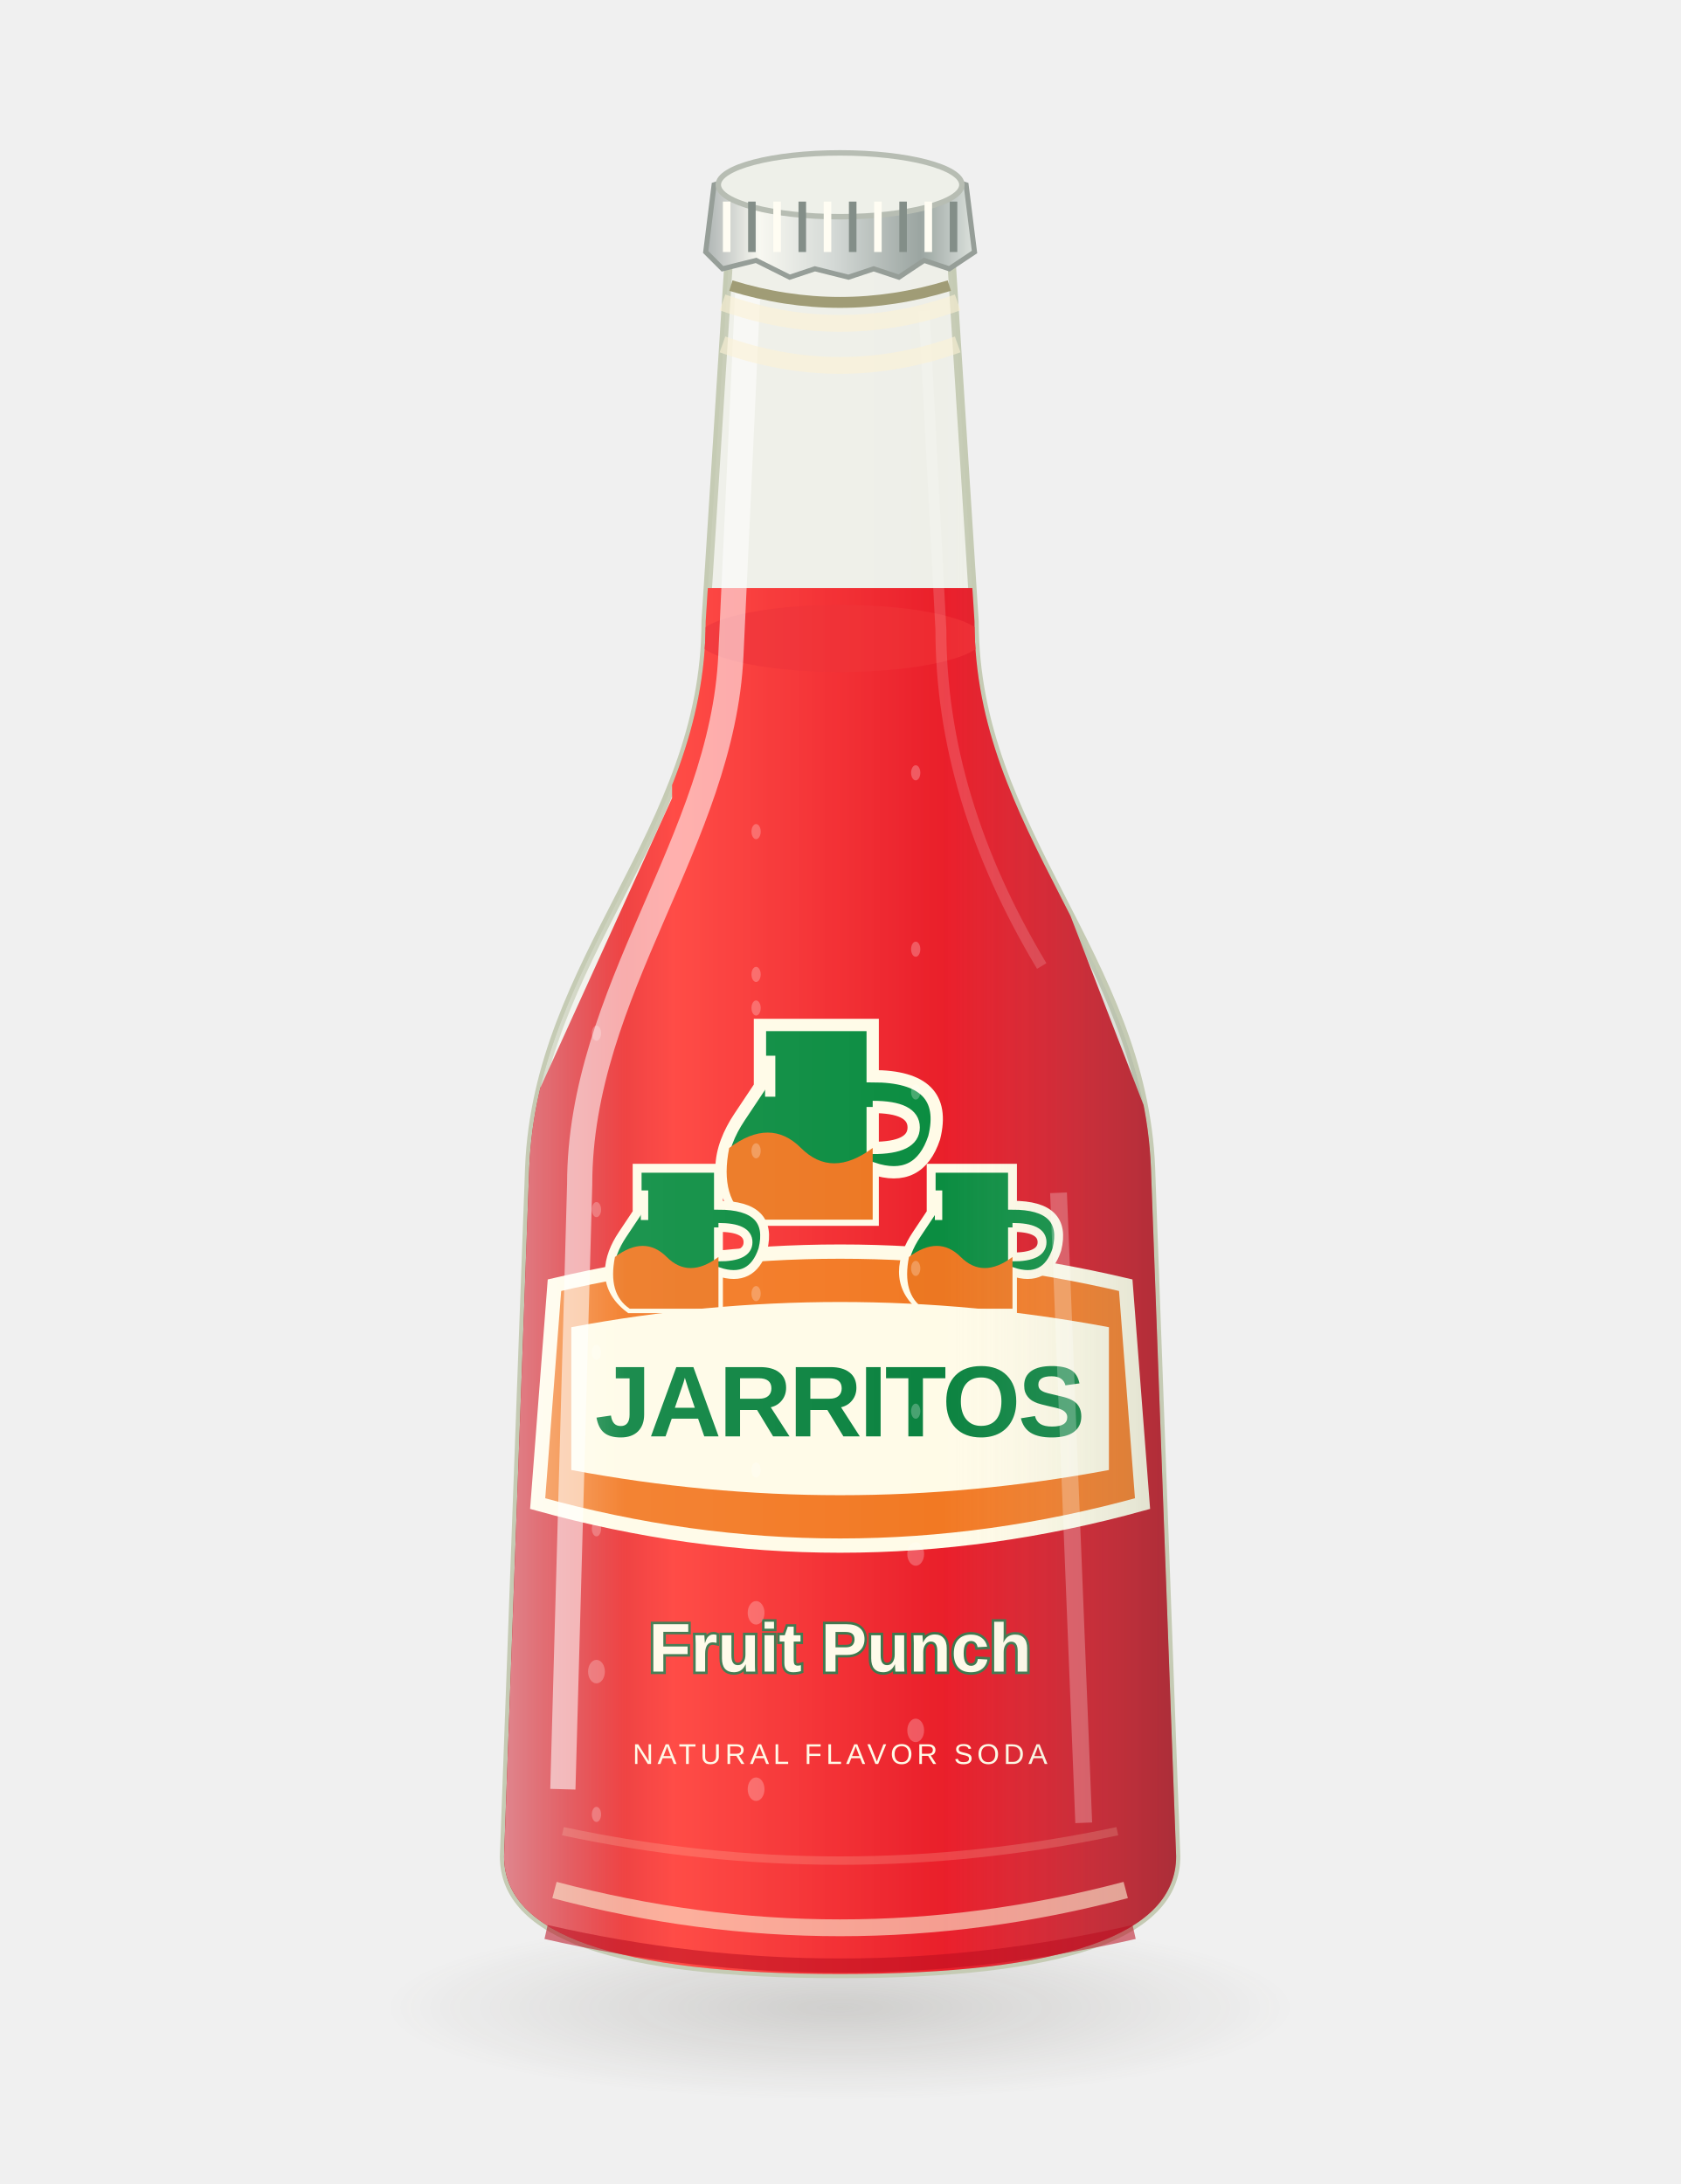
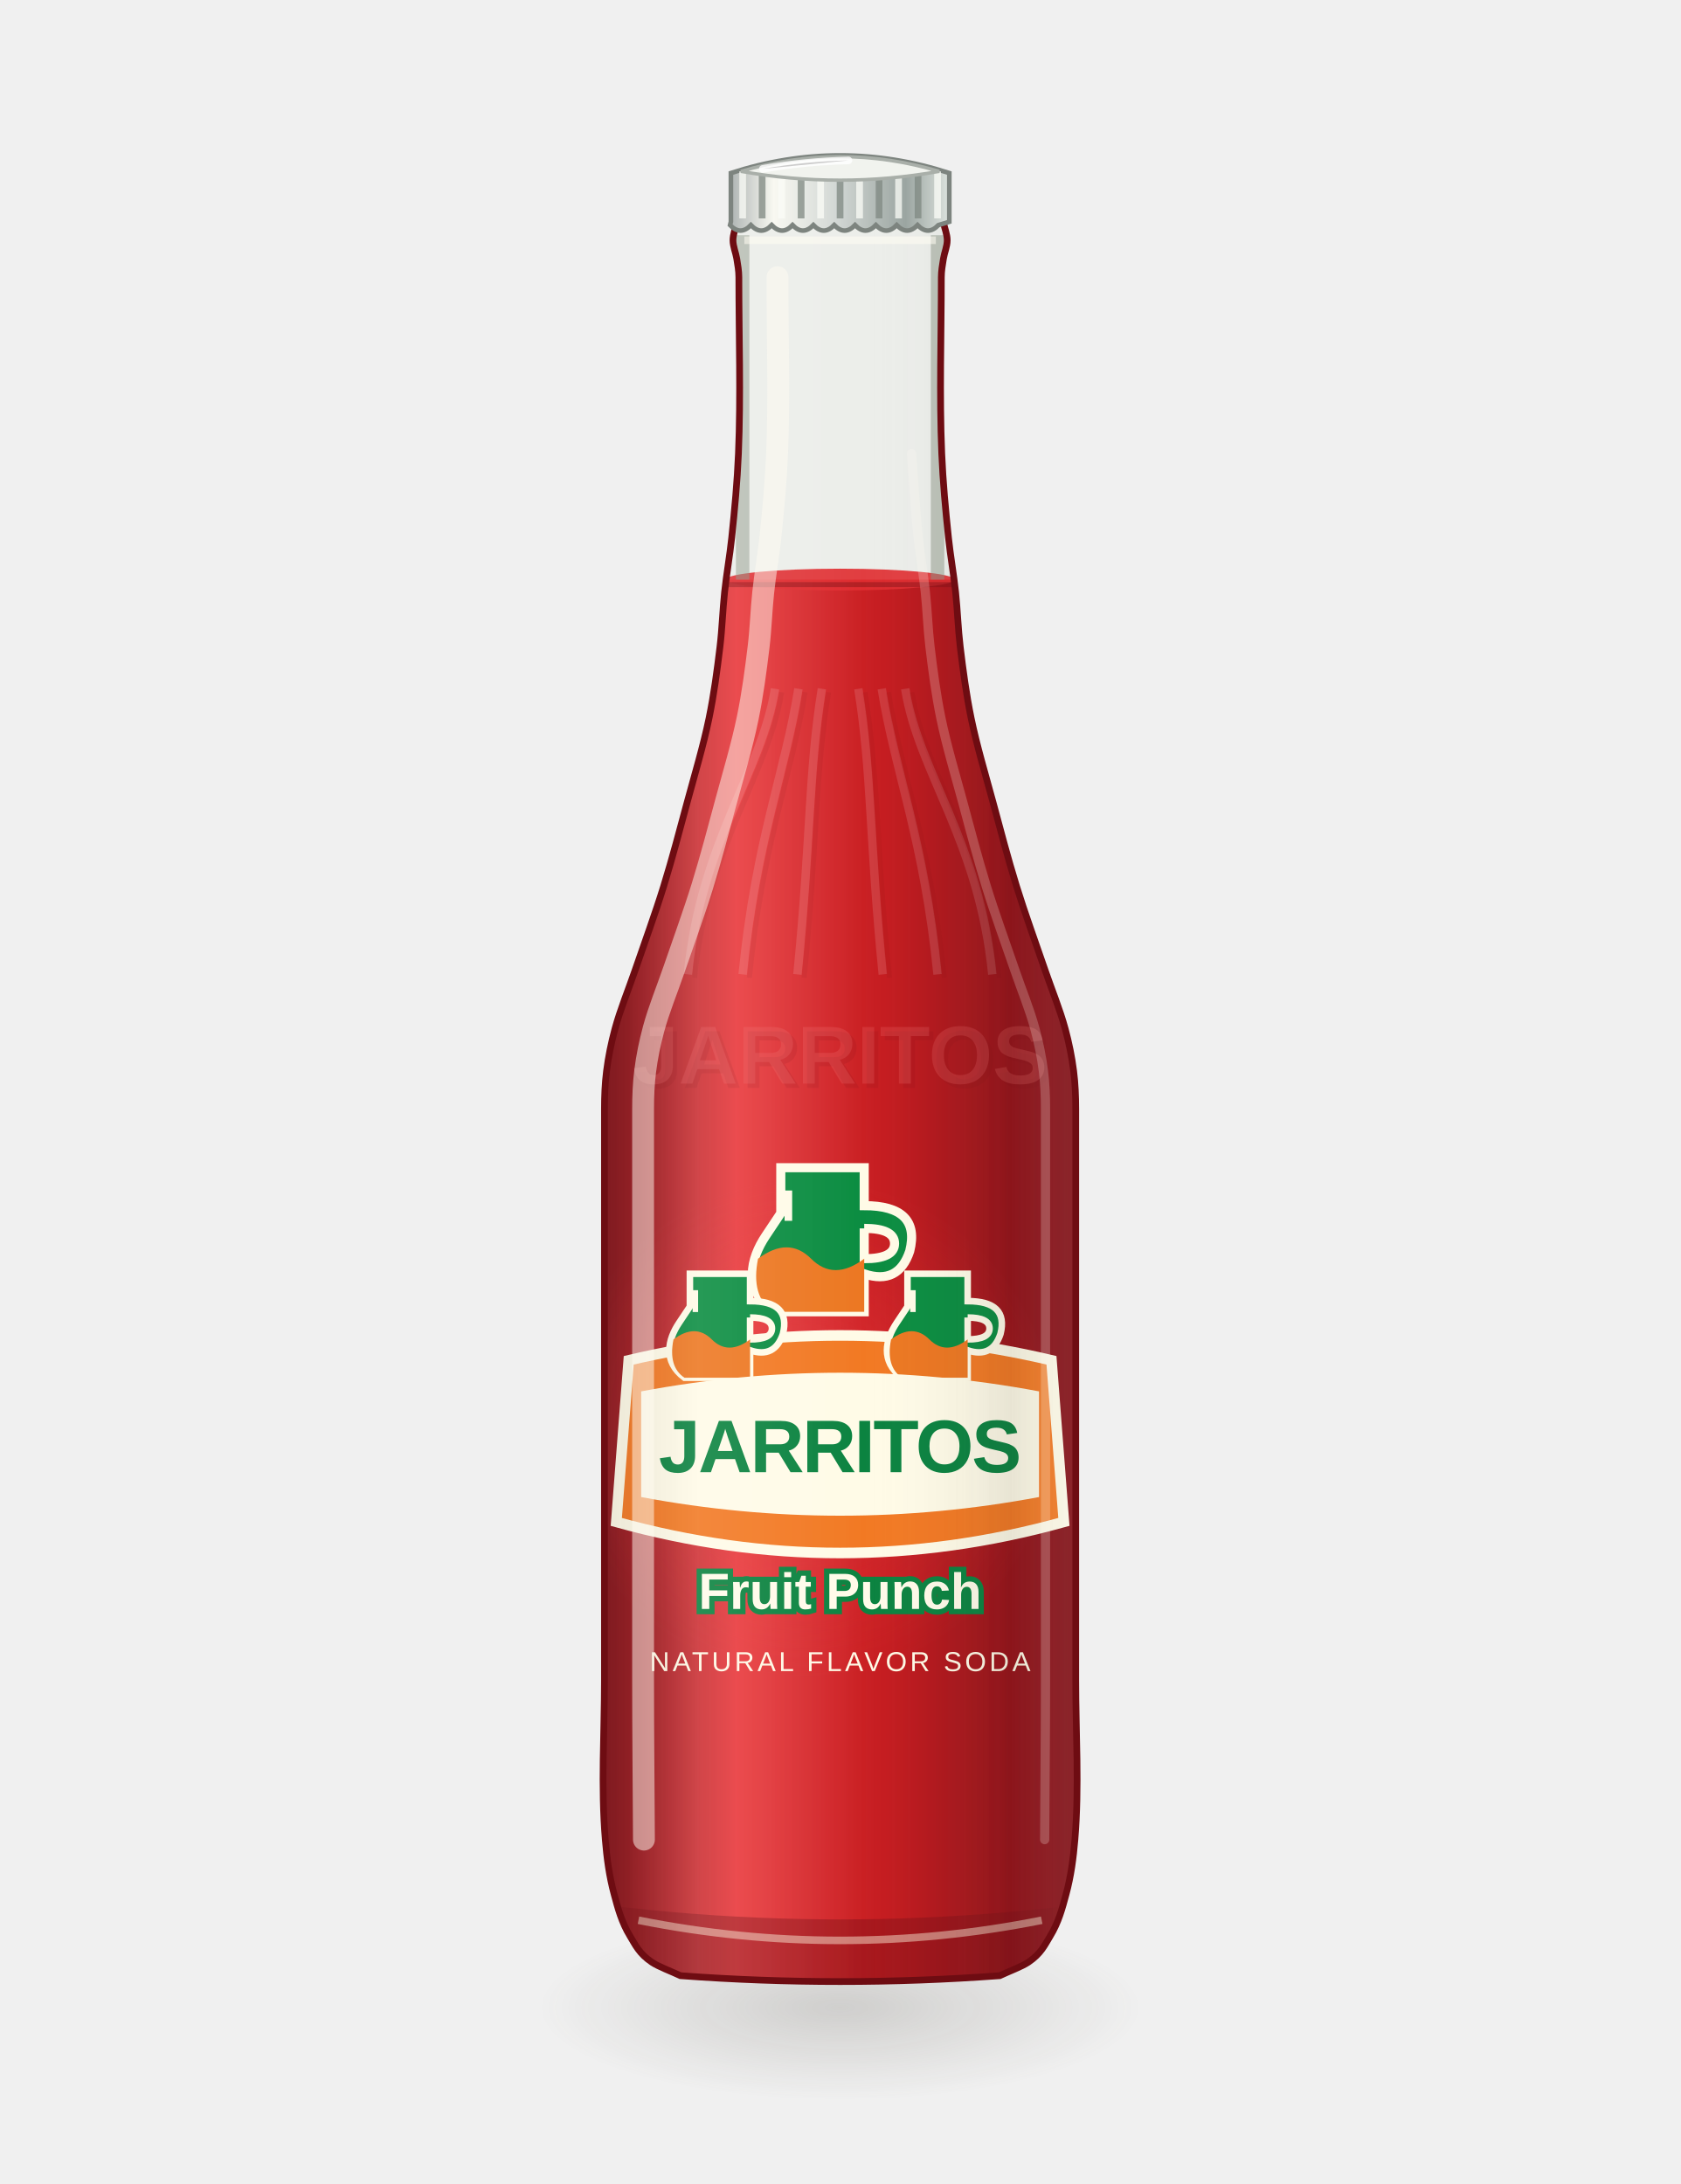
<svg xmlns="http://www.w3.org/2000/svg" viewBox="0 0 200 260" role="img" aria-labelledby="bev-jarritos-fruit-punch-title">
  <defs>
    <linearGradient id="bev-jarritos-fruit-punch-metal">
      <stop stop-color="#aeb4b3" />
      <stop offset=".2" stop-color="#f8f8f1" />
      <stop offset=".48" stop-color="#d3d8d5" />
      <stop offset=".8" stop-color="#9ba5a1" />
      <stop offset="1" stop-color="#dce2dd" />
    </linearGradient>
    <linearGradient id="bev-jarritos-fruit-punch-glass">
      <stop stop-color="#fff" stop-opacity=".65" />
      <stop offset=".18" stop-color="#fff" stop-opacity=".12" />
      <stop offset=".65" stop-color="#fff" stop-opacity=".02" />
      <stop offset="1" stop-color="#75867c" stop-opacity=".35" />
    </linearGradient>
    <linearGradient id="bev-jarritos-fruit-punch-shade">
      <stop stop-color="#000" stop-opacity=".12" />
      <stop offset=".2" stop-color="#fff" stop-opacity=".16" />
      <stop offset=".55" stop-color="#fff" stop-opacity="0" />
      <stop offset=".86" stop-color="#000" stop-opacity=".14" />
      <stop offset="1" stop-color="#fff" stop-opacity=".09" />
    </linearGradient>
    <radialGradient id="bev-jarritos-fruit-punch-shadow">
      <stop stop-color="#3c372d" stop-opacity=".18" />
      <stop offset="1" stop-color="#3c372d" stop-opacity="0" />
    </radialGradient>
-     <clipPath id="bev-jarritos-fruit-punch-bodyclip">
-       <path d="M87 27h26l3 47c0 25 20 40 21 65l3 82q0 14-40 14t-40-14l3-82c1-25 21-40 21-65Z" />
+     <clipPath id="bev-jarritos-fruit-punch-bottleclip">
+       <path d="M87.7 26.5H112.3C112.45 27.2 112.75 27.9 112.75 28.6C112.75 29.33 112.42 30.07 112.3 30.8C112.18 31.53 112.05 32.27 112.05 33C112.05 40 111.81 47 112.1 54C112.24 57.33 112.55 60.67 112.9 64C113.13 66.17 113.52 68.33 113.75 70.5C113.98 72.67 114.04 74.83 114.3 77C114.64 79.83 115.02 82.67 115.6 85.5C116.29 88.83 117.3 92.17 118.2 95.5C119.1 98.83 119.97 102.17 121 105.5C122.03 108.83 123.26 112.17 124.4 115.5C125.2 117.83 126.17 120.17 126.8 122.5C127.25 124.17 127.59 125.83 127.8 127.5C127.99 129 128.05 130.5 128.05 132C128.05 138 128.05 144 128.05 150C128.05 166.67 128.05 183.33 128.05 200C128.05 206.33 128.48 212.67 127.95 219C127.77 221.17 127.49 223.33 126.9 225.5C126.45 227.17 126.02 228.83 125 230.5C124.37 231.53 123.93 232.57 122.4 233.6C121.61 234.13 120.13 234.67 119 235.2Q100 236.6 81 235.2C79.87 234.67 78.39 234.13 77.6 233.6C76.07 232.57 75.63 231.53 75 230.5C73.98 228.83 73.55 227.17 73.1 225.5C72.51 223.33 72.23 221.17 72.05 219C71.52 212.67 71.95 206.33 71.95 200C71.95 183.33 71.95 166.67 71.95 150C71.95 144 71.95 138 71.95 132C71.95 130.5 72.01 129 72.2 127.5C72.41 125.83 72.75 124.17 73.2 122.5C73.83 120.17 74.8 117.83 75.6 115.5C76.74 112.17 77.97 108.83 79 105.5C80.03 102.17 80.9 98.83 81.8 95.5C82.7 92.17 83.71 88.83 84.4 85.5C84.98 82.67 85.36 79.83 85.7 77C85.96 74.83 86.02 72.67 86.25 70.5C86.48 68.33 86.87 66.17 87.1 64C87.45 60.67 87.76 57.33 87.9 54C88.19 47 87.95 40 87.95 33C87.95 32.27 87.82 31.53 87.7 30.8C87.58 30.07 87.25 29.33 87.25 28.6C87.25 27.9 87.55 27.2 87.7 26.5Z" />
    </clipPath>
-     <linearGradient id="bev-jarritos-fruit-punch-soda">
-       <stop stop-color="#b90d1f" />
-       <stop offset=".27" stop-color="#ff3d37" />
-       <stop offset=".65" stop-color="#e91b27" />
-       <stop offset="1" stop-color="#b90d1f" />
+     <linearGradient id="bev-jarritos-fruit-punch-liquid" x1="72" x2="128" gradientUnits="userSpaceOnUse">
+       <stop stop-color="#7f0b12" />
+       <stop offset=".28" stop-color="#e8383b" />
+       <stop offset=".6" stop-color="#c3171b" />
+       <stop offset="1" stop-color="#7f0b12" />
    </linearGradient>
+     <radialGradient id="bev-jarritos-fruit-punch-core" cx="96" cy="170" r="30" gradientUnits="userSpaceOnUse">
+       <stop stop-color="#e8383b" stop-opacity=".5" />
+       <stop offset="1" stop-color="#e8383b" stop-opacity="0" />
+     </radialGradient>
  </defs>
-   <ellipse cx="100" cy="239" rx="54" ry="11" fill="url(#bev-jarritos-fruit-punch-shadow)" />
-   <path d="M87 27h26l3 47c0 25 20 40 21 65l3 82q0 14-40 14t-40-14l3-82c1-25 21-40 21-65Z" fill="#e7ead4" fill-opacity=".32" stroke="#c5cbb4" stroke-width="1" />
-   <g clip-path="url(#bev-jarritos-fruit-punch-bodyclip)">
-     <path d="M80 70h42v25l17 44 4 101H57l3-101 20-44Z" fill="url(#bev-jarritos-fruit-punch-soda)" />
-     <ellipse cx="100" cy="76" rx="17" ry="4" fill="#ef2a30" opacity=".8" />
-     <path d="M66 153q34-8 68 0l2 26q-36 10-72 0Z" fill="#f27720" stroke="#fffbe7" stroke-width="1.7" />
-     <g transform="translate(99 133) scale(1.22)">
-       <path d="M-7-9H4v5c5 0 7 2 6 6-1 3-3 4-6 3v5H-8c-4-3-3-7-1-10l2-3Z M4-1v4q4 0 4-2t-4-2" fill="#078b3e" fill-rule="evenodd" stroke="#fffbe7" stroke-width="1.2" />
-       <path d="M-10 3q4-3 7 0t7 0v7H-8q-3-2-2-7Z" fill="#ec751e" />
-       <path d="M-6-6v4" stroke="#fffbe7" stroke-width="1" />
+   <ellipse cx="100" cy="239" rx="36" ry="11" fill="url(#bev-jarritos-fruit-punch-shadow)" />
+   <path d="M87.7 26.5H112.3C112.45 27.2 112.75 27.9 112.75 28.6C112.75 29.33 112.42 30.07 112.3 30.8C112.18 31.53 112.05 32.27 112.05 33C112.05 40 111.81 47 112.1 54C112.24 57.33 112.55 60.67 112.9 64C113.13 66.17 113.52 68.33 113.75 70.5C113.98 72.67 114.04 74.83 114.3 77C114.64 79.83 115.02 82.67 115.6 85.5C116.29 88.83 117.3 92.17 118.2 95.5C119.1 98.83 119.97 102.17 121 105.5C122.03 108.83 123.26 112.17 124.4 115.5C125.2 117.83 126.17 120.17 126.8 122.5C127.25 124.17 127.59 125.83 127.8 127.5C127.99 129 128.05 130.5 128.05 132C128.05 138 128.05 144 128.05 150C128.05 166.67 128.05 183.33 128.05 200C128.05 206.33 128.48 212.67 127.95 219C127.77 221.17 127.49 223.33 126.9 225.5C126.45 227.17 126.02 228.83 125 230.5C124.37 231.53 123.93 232.57 122.4 233.6C121.61 234.13 120.13 234.67 119 235.2Q100 236.6 81 235.2C79.87 234.67 78.39 234.13 77.6 233.6C76.07 232.57 75.63 231.53 75 230.5C73.98 228.83 73.55 227.17 73.1 225.5C72.51 223.33 72.23 221.17 72.05 219C71.52 212.67 71.95 206.33 71.95 200C71.95 183.33 71.95 166.67 71.95 150C71.95 144 71.95 138 71.95 132C71.95 130.5 72.01 129 72.2 127.5C72.41 125.83 72.75 124.17 73.2 122.5C73.83 120.17 74.8 117.83 75.6 115.5C76.74 112.17 77.97 108.83 79 105.5C80.03 102.17 80.9 98.83 81.8 95.5C82.7 92.17 83.71 88.83 84.4 85.5C84.98 82.67 85.36 79.83 85.7 77C85.96 74.83 86.02 72.67 86.25 70.5C86.48 68.33 86.87 66.17 87.1 64C87.45 60.67 87.76 57.33 87.9 54C88.19 47 87.95 40 87.95 33C87.95 32.27 87.82 31.53 87.7 30.8C87.58 30.07 87.25 29.33 87.25 28.6C87.25 27.9 87.55 27.2 87.7 26.5Z" fill="#dde5d6" fill-opacity=".24" />
+   <g clip-path="url(#bev-jarritos-fruit-punch-bottleclip)">
+     <path d="M60 69H140V240H60Z" fill="url(#bev-jarritos-fruit-punch-liquid)" />
+     <path d="M60 71H140V240H60Z" fill="url(#bev-jarritos-fruit-punch-core)" />
+     <ellipse cx="100" cy="69" rx="13.6" ry="1.3" fill="#e02a2e" opacity=".9" />
+     <path d="M60 69.6H140" stroke="#7f0b12" stroke-width=".6" opacity=".45" />
+     <path d="M88.4 28V69M111.6 28V69" stroke="#8b9585" stroke-width="1.6" opacity=".5" />
+     <path d="M97.83 82C96.23 92 96.52 100 94.92 116M102.17 82C103.77 92 103.48 100 105.08 116M95.04 82C93.44 92 90 100 88.4 116M104.96 82C106.56 92 110 100 111.6 116M92.25 82C90.65 92 83.47 100 81.88 116M107.75 82C109.35 92 116.53 100 118.12 116" fill="none" stroke="#fff" stroke-opacity=".13" stroke-width="1" />
+     <path d="M97.83 82C96.23 92 96.52 100 94.92 116M102.17 82C103.77 92 103.48 100 105.08 116M95.04 82C93.44 92 90 100 88.4 116M104.96 82C106.56 92 110 100 111.6 116M92.25 82C90.65 92 83.47 100 81.88 116M107.75 82C109.35 92 116.53 100 118.12 116" fill="none" stroke="#7f0b12" stroke-opacity=".1" stroke-width=".6" transform="translate(.8 .4)" />
+     <text x="100.5" y="129.5" text-anchor="middle" font-family="Arial,sans-serif" font-size="9.8" fill="#7f0b12" font-weight="bold" textLength="43" lengthAdjust="spacingAndGlyphs" opacity=".13">JARRITOS</text>
+     <text x="100" y="129" text-anchor="middle" font-family="Arial,sans-serif" font-size="9.8" fill="#f07070" font-weight="bold" textLength="43" lengthAdjust="spacingAndGlyphs" opacity=".22">JARRITOS</text>
+     <g transform="translate(100 139) scale(.74) translate(-100 -122)">
+       <path d="M66 153q34-8 68 0l2 26q-36 10-72 0Z" fill="#f27720" stroke="#fffbe7" stroke-width="1.7" />
+       <g transform="translate(99 133) scale(1.22)">
+         <path d="M-7-9H4v5c5 0 7 2 6 6-1 3-3 4-6 3v5H-8c-4-3-3-7-1-10l2-3Z M4-1v4q4 0 4-2t-4-2" fill="#078b3e" fill-rule="evenodd" stroke="#fffbe7" stroke-width="1.2" />
+         <path d="M-10 3q4-3 7 0t7 0v7H-8q-3-2-2-7Z" fill="#ec751e" />
+         <path d="M-6-6v4" stroke="#fffbe7" stroke-width="1" />
+       </g>
+       <g transform="translate(82 147) scale(0.88)">
+         <path d="M-7-9H4v5c5 0 7 2 6 6-1 3-3 4-6 3v5H-8c-4-3-3-7-1-10l2-3Z M4-1v4q4 0 4-2t-4-2" fill="#078b3e" fill-rule="evenodd" stroke="#fffbe7" stroke-width="1.2" />
+         <path d="M-10 3q4-3 7 0t7 0v7H-8q-3-2-2-7Z" fill="#ec751e" />
+         <path d="M-6-6v4" stroke="#fffbe7" stroke-width="1" />
+       </g>
+       <g transform="translate(117 147) scale(0.88)">
+         <path d="M-7-9H4v5c5 0 7 2 6 6-1 3-3 4-6 3v5H-8c-4-3-3-7-1-10l2-3Z M4-1v4q4 0 4-2t-4-2" fill="#078b3e" fill-rule="evenodd" stroke="#fffbe7" stroke-width="1.2" />
+         <path d="M-10 3q4-3 7 0t7 0v7H-8q-3-2-2-7Z" fill="#ec751e" />
+         <path d="M-6-6v4" stroke="#fffbe7" stroke-width="1" />
+       </g>
+       <path d="M68 158q32-6 64 0v17q-32 6-64 0Z" fill="#fffbe7" />
+       <text x="100" y="171" text-anchor="middle" font-family="Arial,sans-serif" font-size="12" fill="#07813d" font-weight="bold" letter-spacing="-.3" textLength="61" lengthAdjust="spacingAndGlyphs">JARRITOS</text>
+       <text x="100" y="193" text-anchor="middle" font-family="Arial,sans-serif" font-size="8.2" fill="#fffbe9" font-weight="bold" stroke="#07813d" stroke-width="1.7" paint-order="stroke">Fruit Punch</text>
+       <text x="100" y="203" text-anchor="middle" font-family="Arial,sans-serif" font-size="4.4" fill="#fff9e5" letter-spacing=".5">NATURAL FLAVOR SODA</text>
    </g>
-     <g transform="translate(82 147) scale(0.88)">
-       <path d="M-7-9H4v5c5 0 7 2 6 6-1 3-3 4-6 3v5H-8c-4-3-3-7-1-10l2-3Z M4-1v4q4 0 4-2t-4-2" fill="#078b3e" fill-rule="evenodd" stroke="#fffbe7" stroke-width="1.2" />
-       <path d="M-10 3q4-3 7 0t7 0v7H-8q-3-2-2-7Z" fill="#ec751e" />
-       <path d="M-6-6v4" stroke="#fffbe7" stroke-width="1" />
-     </g>
-     <g transform="translate(117 147) scale(0.88)">
-       <path d="M-7-9H4v5c5 0 7 2 6 6-1 3-3 4-6 3v5H-8c-4-3-3-7-1-10l2-3Z M4-1v4q4 0 4-2t-4-2" fill="#078b3e" fill-rule="evenodd" stroke="#fffbe7" stroke-width="1.2" />
-       <path d="M-10 3q4-3 7 0t7 0v7H-8q-3-2-2-7Z" fill="#ec751e" />
-       <path d="M-6-6v4" stroke="#fffbe7" stroke-width="1" />
-     </g>
-     <path d="M68 158q32-6 64 0v17q-32 6-64 0Z" fill="#fffbe7" />
-     <text x="100" y="171" text-anchor="middle" font-family="Arial,sans-serif" font-size="12" fill="#07813d" font-weight="bold" letter-spacing="-.3" textLength="61" lengthAdjust="spacingAndGlyphs">JARRITOS</text>
-     <text x="100" y="199" text-anchor="middle" font-family="Arial,sans-serif" font-size="8.2" fill="#fffbe9" font-weight="bold" stroke="#397348" stroke-width=".6" paint-order="stroke">Fruit Punch</text>
-     <text x="100" y="210" text-anchor="middle" font-family="Arial,sans-serif" font-size="3.4" fill="#fff9e5" letter-spacing=".5">NATURAL FLAVOR SODA</text>
-     <path d="M87 27h26l3 47c0 25 20 40 21 65l3 82q0 14-40 14t-40-14l3-82c1-25 21-40 21-65Z" fill="url(#bev-jarritos-fruit-punch-glass)" opacity=".75" />
-     <ellipse cx="71" cy="89" rx="1" ry="1.4" fill="#fff" opacity=".25" />
-     <ellipse cx="90" cy="120" rx="0.55" ry="0.9" fill="#fff" opacity=".25" />
-     <ellipse cx="109" cy="151" rx="0.55" ry="0.9" fill="#fff" opacity=".25" />
-     <ellipse cx="71" cy="182" rx="0.55" ry="0.9" fill="#fff" opacity=".25" />
-     <ellipse cx="90" cy="213" rx="1" ry="1.4" fill="#fff" opacity=".25" />
-     <ellipse cx="109" cy="113" rx="0.55" ry="0.9" fill="#fff" opacity=".25" />
-     <ellipse cx="71" cy="144" rx="0.55" ry="0.9" fill="#fff" opacity=".25" />
-     <ellipse cx="90" cy="175" rx="0.55" ry="0.9" fill="#fff" opacity=".25" />
-     <ellipse cx="109" cy="206" rx="1" ry="1.4" fill="#fff" opacity=".25" />
-     <ellipse cx="71" cy="106" rx="0.55" ry="0.9" fill="#fff" opacity=".25" />
-     <ellipse cx="90" cy="137" rx="0.55" ry="0.9" fill="#fff" opacity=".25" />
-     <ellipse cx="109" cy="168" rx="0.55" ry="0.9" fill="#fff" opacity=".25" />
-     <ellipse cx="71" cy="199" rx="1" ry="1.4" fill="#fff" opacity=".25" />
-     <ellipse cx="90" cy="99" rx="0.55" ry="0.9" fill="#fff" opacity=".25" />
-     <ellipse cx="109" cy="130" rx="0.55" ry="0.9" fill="#fff" opacity=".25" />
-     <ellipse cx="71" cy="161" rx="0.55" ry="0.9" fill="#fff" opacity=".25" />
-     <ellipse cx="90" cy="192" rx="1" ry="1.4" fill="#fff" opacity=".25" />
-     <ellipse cx="109" cy="92" rx="0.55" ry="0.9" fill="#fff" opacity=".25" />
-     <ellipse cx="71" cy="123" rx="0.55" ry="0.9" fill="#fff" opacity=".25" />
-     <ellipse cx="90" cy="154" rx="0.55" ry="0.9" fill="#fff" opacity=".25" />
-     <ellipse cx="109" cy="185" rx="1" ry="1.4" fill="#fff" opacity=".25" />
-     <ellipse cx="71" cy="216" rx="0.55" ry="0.9" fill="#fff" opacity=".25" />
-     <ellipse cx="90" cy="116" rx="0.55" ry="0.9" fill="#fff" opacity=".25" />
-     <path d="M67 218q33 7 66 0" fill="none" stroke="#fff8d4" stroke-opacity=".17" stroke-width="1" />
+     <path d="M60 225Q100 232 140 225V240H60Z" fill="#7f0b12" opacity=".45" />
+     <path d="M76 228.6Q100 233.4 124 228.6" fill="none" stroke="#fff8e0" stroke-opacity=".45" stroke-width=".9" />
+     <path d="M60 69H140V240H60Z" fill="url(#bev-jarritos-fruit-punch-glass)" opacity=".35" />
+     <path d="M87.7 26.5H112.3C112.45 27.2 112.75 27.9 112.75 28.6C112.75 29.33 112.42 30.07 112.3 30.8C112.18 31.53 112.05 32.27 112.05 33C112.05 40 111.81 47 112.1 54C112.24 57.33 112.55 60.67 112.9 64C113.13 66.17 113.52 68.33 113.75 70.5C113.98 72.67 114.04 74.83 114.3 77C114.64 79.83 115.02 82.67 115.6 85.5C116.29 88.83 117.3 92.17 118.2 95.5C119.1 98.83 119.97 102.17 121 105.5C122.03 108.83 123.26 112.17 124.4 115.5C125.2 117.83 126.17 120.17 126.8 122.5C127.25 124.17 127.59 125.83 127.8 127.5C127.99 129 128.05 130.5 128.05 132C128.05 138 128.05 144 128.05 150C128.05 166.67 128.05 183.33 128.05 200C128.05 206.33 128.48 212.67 127.95 219C127.77 221.17 127.49 223.33 126.9 225.5C126.45 227.17 126.02 228.83 125 230.5C124.37 231.53 123.93 232.57 122.4 233.6C121.61 234.13 120.13 234.67 119 235.2Q100 236.6 81 235.2C79.87 234.67 78.39 234.13 77.6 233.6C76.07 232.57 75.63 231.53 75 230.5C73.98 228.83 73.55 227.17 73.1 225.5C72.51 223.33 72.23 221.17 72.05 219C71.52 212.67 71.95 206.33 71.95 200C71.95 183.33 71.95 166.67 71.95 150C71.95 144 71.95 138 71.95 132C71.95 130.5 72.01 129 72.2 127.5C72.41 125.83 72.75 124.17 73.2 122.5C73.83 120.17 74.8 117.83 75.6 115.5C76.74 112.17 77.97 108.83 79 105.5C80.03 102.17 80.9 98.83 81.8 95.5C82.7 92.17 83.71 88.83 84.4 85.5C84.98 82.67 85.36 79.83 85.7 77C85.96 74.83 86.02 72.67 86.25 70.5C86.48 68.33 86.87 66.17 87.1 64C87.45 60.67 87.76 57.33 87.9 54C88.19 47 87.95 40 87.95 33C87.95 32.27 87.82 31.53 87.7 30.8C87.58 30.07 87.25 29.33 87.25 28.6C87.25 27.9 87.55 27.2 87.7 26.5Z" fill="url(#bev-jarritos-fruit-punch-shade)" opacity=".6" />
+     <path d="M92.55 33C92.53 40 92.79 47 92.5 54C92.36 57.33 92.05 60.67 91.7 64C91.47 66.17 91.08 68.33 90.85 70.5C90.62 72.67 90.56 74.83 90.3 77C89.96 79.83 89.58 82.67 89 85.5C88.31 88.83 87.3 92.17 86.4 95.5C85.5 98.83 84.63 102.17 83.6 105.5C82.57 108.83 81.34 112.17 80.2 115.5C79.4 117.83 78.43 120.17 77.8 122.5C77.35 124.17 77.01 125.83 76.8 127.5C76.61 129 76.55 130.5 76.55 132C76.55 138 76.55 144 76.55 150C76.55 166.67 76.55 183.33 76.55 200C76.55 206.33 76.62 212.67 76.65 219" fill="none" stroke="#fffdf2" stroke-opacity=".5" stroke-width="2.6" stroke-linecap="round" />
+     <path d="M108.5 54C108.77 57.33 108.95 60.67 109.3 64C109.53 66.17 109.92 68.33 110.15 70.5C110.38 72.67 110.44 74.83 110.7 77C111.04 79.83 111.42 82.67 112 85.5C112.69 88.83 113.7 92.17 114.6 95.5C115.5 98.83 116.37 102.17 117.4 105.5C118.43 108.83 119.66 112.17 120.8 115.5C121.6 117.83 122.57 120.17 123.2 122.5C123.65 124.17 123.99 125.83 124.2 127.5C124.39 129 124.45 130.5 124.45 132C124.45 138 124.45 144 124.45 150C124.45 166.67 124.45 183.33 124.45 200C124.45 206.33 124.38 212.67 124.35 219" fill="none" stroke="#fffdf2" stroke-opacity=".22" stroke-width="1.1" stroke-linecap="round" />
+     <path d="M88.6 28.6H111.4" stroke="#fffdf2" stroke-opacity=".55" stroke-width=".9" />
  </g>
-   <path d="M89 35 87 78c-1 22-18 40-18 63l-2 72" stroke="#fff" stroke-opacity=".56" stroke-width="3" fill="none" />
-   <path d="M126 142 129 217" stroke="#fff" stroke-opacity=".25" stroke-width="2" />
-   <path d="M110 37 112 75q0 20 12 40" stroke="#fff" stroke-opacity=".16" stroke-width="1.3" fill="none" />
-   <path d="M85 22q15-5 30 0l1 8-3 2-3-1-3 2-3-1-3 1-4-1-3 1-4-2-4 1-2-2Z" fill="url(#bev-jarritos-fruit-punch-metal)" stroke="#969e98" stroke-width=".6" />
-   <ellipse cx="100" cy="22" rx="14.5" ry="3.8" fill="#eef0e9" stroke="#b7bdb3" stroke-width=".65" />
-   <path d="M86.5 24v6" stroke="#fffdf3" stroke-width=".9" />
-   <path d="M89.5 24v6" stroke="#838e88" stroke-width=".9" />
-   <path d="M92.5 24v6" stroke="#fffdf3" stroke-width=".9" />
-   <path d="M95.5 24v6" stroke="#838e88" stroke-width=".9" />
-   <path d="M98.5 24v6" stroke="#fffdf3" stroke-width=".9" />
-   <path d="M101.5 24v6" stroke="#838e88" stroke-width=".9" />
-   <path d="M104.5 24v6" stroke="#fffdf3" stroke-width=".9" />
-   <path d="M107.5 24v6" stroke="#838e88" stroke-width=".9" />
-   <path d="M110.5 24v6" stroke="#fffdf3" stroke-width=".9" />
-   <path d="M113.5 24v6" stroke="#838e88" stroke-width=".9" />
-   <path d="M87 34q13 4 26 0" fill="none" stroke="#a09c76" stroke-width="1.3" />
-   <path d="M86 36q14 5 28 0M86 41q14 5 28 0M66 225q34 9 68 0" fill="none" stroke="#fbf2d6" stroke-opacity=".6" stroke-width="2" />
-   <path d="M65 230q35 8 70 0" fill="none" stroke="#b90d1f" stroke-opacity=".55" stroke-width="1.7" />
+   <path d="M87.7 26.5H112.3C112.45 27.2 112.75 27.9 112.75 28.6C112.75 29.33 112.42 30.07 112.3 30.8C112.18 31.53 112.05 32.27 112.05 33C112.05 40 111.81 47 112.1 54C112.24 57.33 112.55 60.67 112.9 64C113.13 66.17 113.52 68.33 113.75 70.5C113.98 72.67 114.04 74.83 114.3 77C114.64 79.83 115.02 82.67 115.6 85.5C116.29 88.83 117.3 92.17 118.2 95.5C119.1 98.83 119.97 102.17 121 105.5C122.03 108.83 123.26 112.17 124.4 115.5C125.2 117.83 126.17 120.17 126.8 122.5C127.25 124.17 127.59 125.83 127.8 127.5C127.99 129 128.05 130.5 128.05 132C128.05 138 128.05 144 128.05 150C128.05 166.67 128.05 183.33 128.05 200C128.05 206.33 128.48 212.67 127.95 219C127.77 221.17 127.49 223.33 126.9 225.5C126.45 227.17 126.02 228.83 125 230.5C124.37 231.53 123.93 232.57 122.4 233.6C121.61 234.13 120.13 234.67 119 235.2Q100 236.6 81 235.2C79.87 234.67 78.39 234.13 77.6 233.6C76.07 232.57 75.63 231.53 75 230.5C73.98 228.83 73.55 227.17 73.1 225.5C72.51 223.33 72.23 221.17 72.05 219C71.52 212.67 71.95 206.33 71.95 200C71.95 183.33 71.95 166.67 71.95 150C71.95 144 71.95 138 71.95 132C71.95 130.5 72.01 129 72.2 127.5C72.41 125.83 72.75 124.17 73.2 122.5C73.83 120.17 74.8 117.83 75.6 115.5C76.74 112.17 77.97 108.83 79 105.5C80.03 102.17 80.9 98.83 81.8 95.5C82.7 92.17 83.71 88.83 84.4 85.5C84.98 82.67 85.36 79.83 85.7 77C85.96 74.83 86.02 72.67 86.25 70.5C86.48 68.33 86.87 66.17 87.1 64C87.45 60.67 87.76 57.33 87.9 54C88.19 47 87.95 40 87.95 33C87.95 32.27 87.82 31.53 87.7 30.8C87.58 30.07 87.25 29.33 87.25 28.6C87.25 27.9 87.55 27.2 87.7 26.5Z" fill="none" stroke="#6e0c12" stroke-width=".8" />
+   <path d="M87 26.4V20.6Q100 16.4 113 20.6V26.4l-1.3.4q-1.24 1.3-2.48 0q-1.24 1.3-2.48 0q-1.24 1.3-2.48 0q-1.24 1.3-2.48 0q-1.24 1.3-2.48 0q-1.24 1.3-2.48 0q-1.24 1.3-2.48 0q-1.24 1.3-2.48 0q-1.24 1.3-2.48 0q-1.24 1.3-2.48 0Z" fill="url(#bev-jarritos-fruit-punch-metal)" stroke="#7d847f" stroke-width=".55" />
+   <path d="M88.40 20.4v5.6" stroke="#fbfcf7" stroke-width=".8" stroke-opacity=".75" />
+   <path d="M90.72 20.4v5.6" stroke="#7f8882" stroke-width=".8" stroke-opacity=".75" />
+   <path d="M93.04 20.4v5.6" stroke="#fbfcf7" stroke-width=".8" stroke-opacity=".75" />
+   <path d="M95.36 20.4v5.6" stroke="#7f8882" stroke-width=".8" stroke-opacity=".75" />
+   <path d="M97.68 20.4v5.6" stroke="#fbfcf7" stroke-width=".8" stroke-opacity=".75" />
+   <path d="M100.00 20.4v5.6" stroke="#7f8882" stroke-width=".8" stroke-opacity=".75" />
+   <path d="M102.32 20.4v5.6" stroke="#fbfcf7" stroke-width=".8" stroke-opacity=".75" />
+   <path d="M104.64 20.4v5.6" stroke="#7f8882" stroke-width=".8" stroke-opacity=".75" />
+   <path d="M106.96 20.4v5.6" stroke="#fbfcf7" stroke-width=".8" stroke-opacity=".75" />
+   <path d="M109.28 20.4v5.6" stroke="#7f8882" stroke-width=".8" stroke-opacity=".75" />
+   <path d="M111.60 20.4v5.6" stroke="#fbfcf7" stroke-width=".8" stroke-opacity=".75" />
+   <path d="M88.2 20.4Q100 16.9 111.8 20.4Q100 22.5 88.2 20.4Z" fill="#f1f3ee" stroke="#a9afa9" stroke-width=".4" />
+   <path d="M90.8 20.1Q96 19.2 101 19.1" stroke="#fff" stroke-width=".9" stroke-opacity=".8" stroke-linecap="round" />
</svg>
